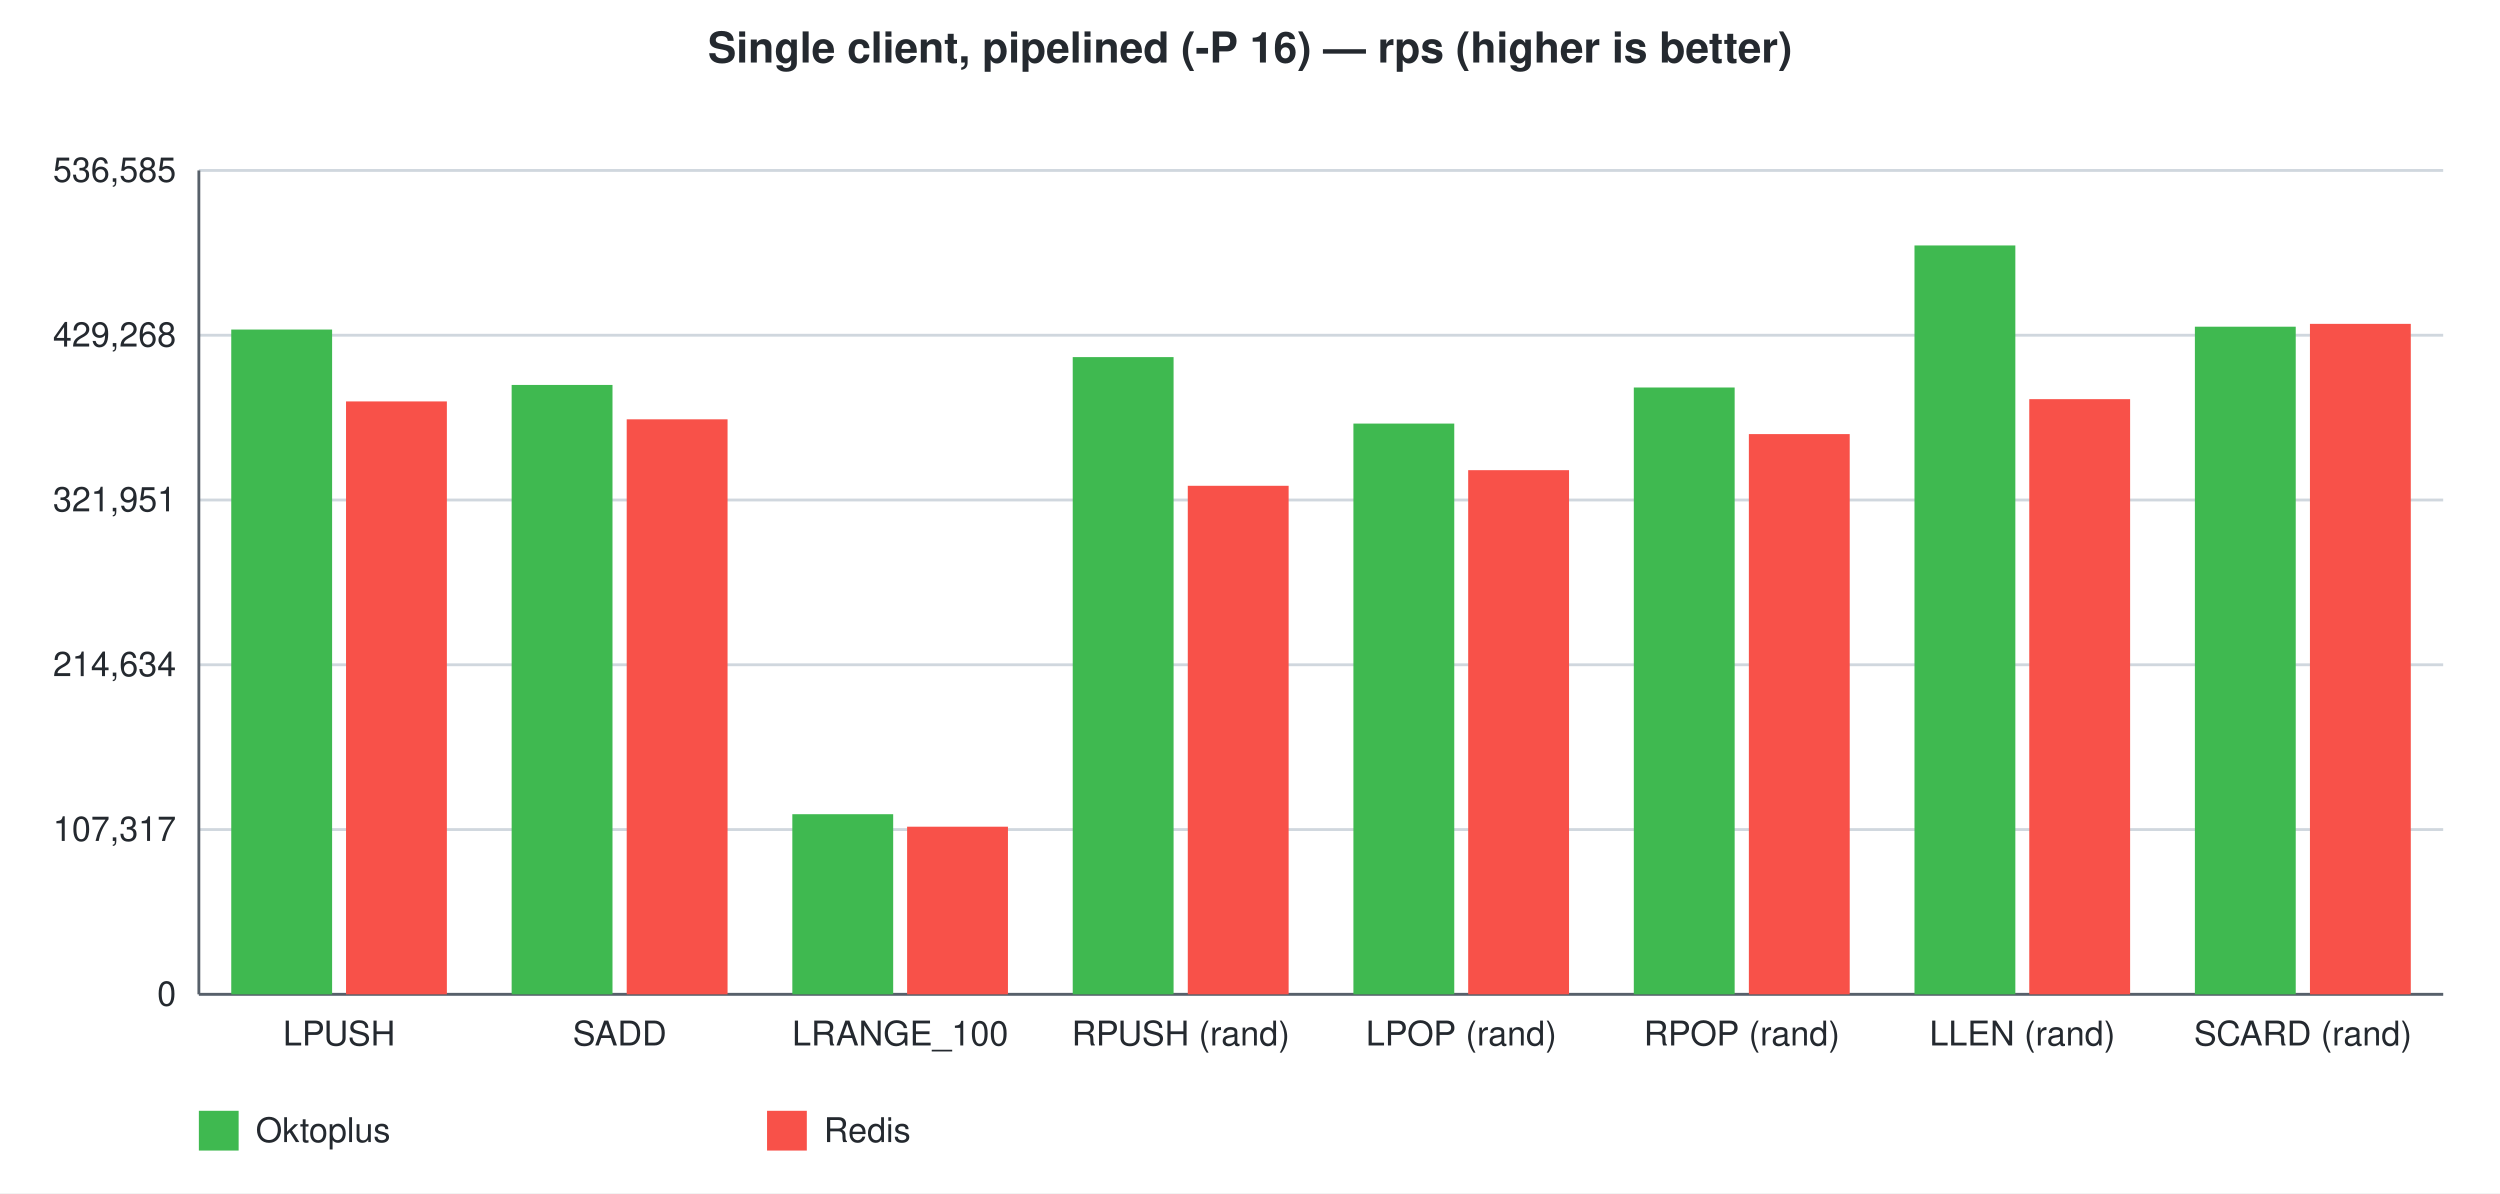
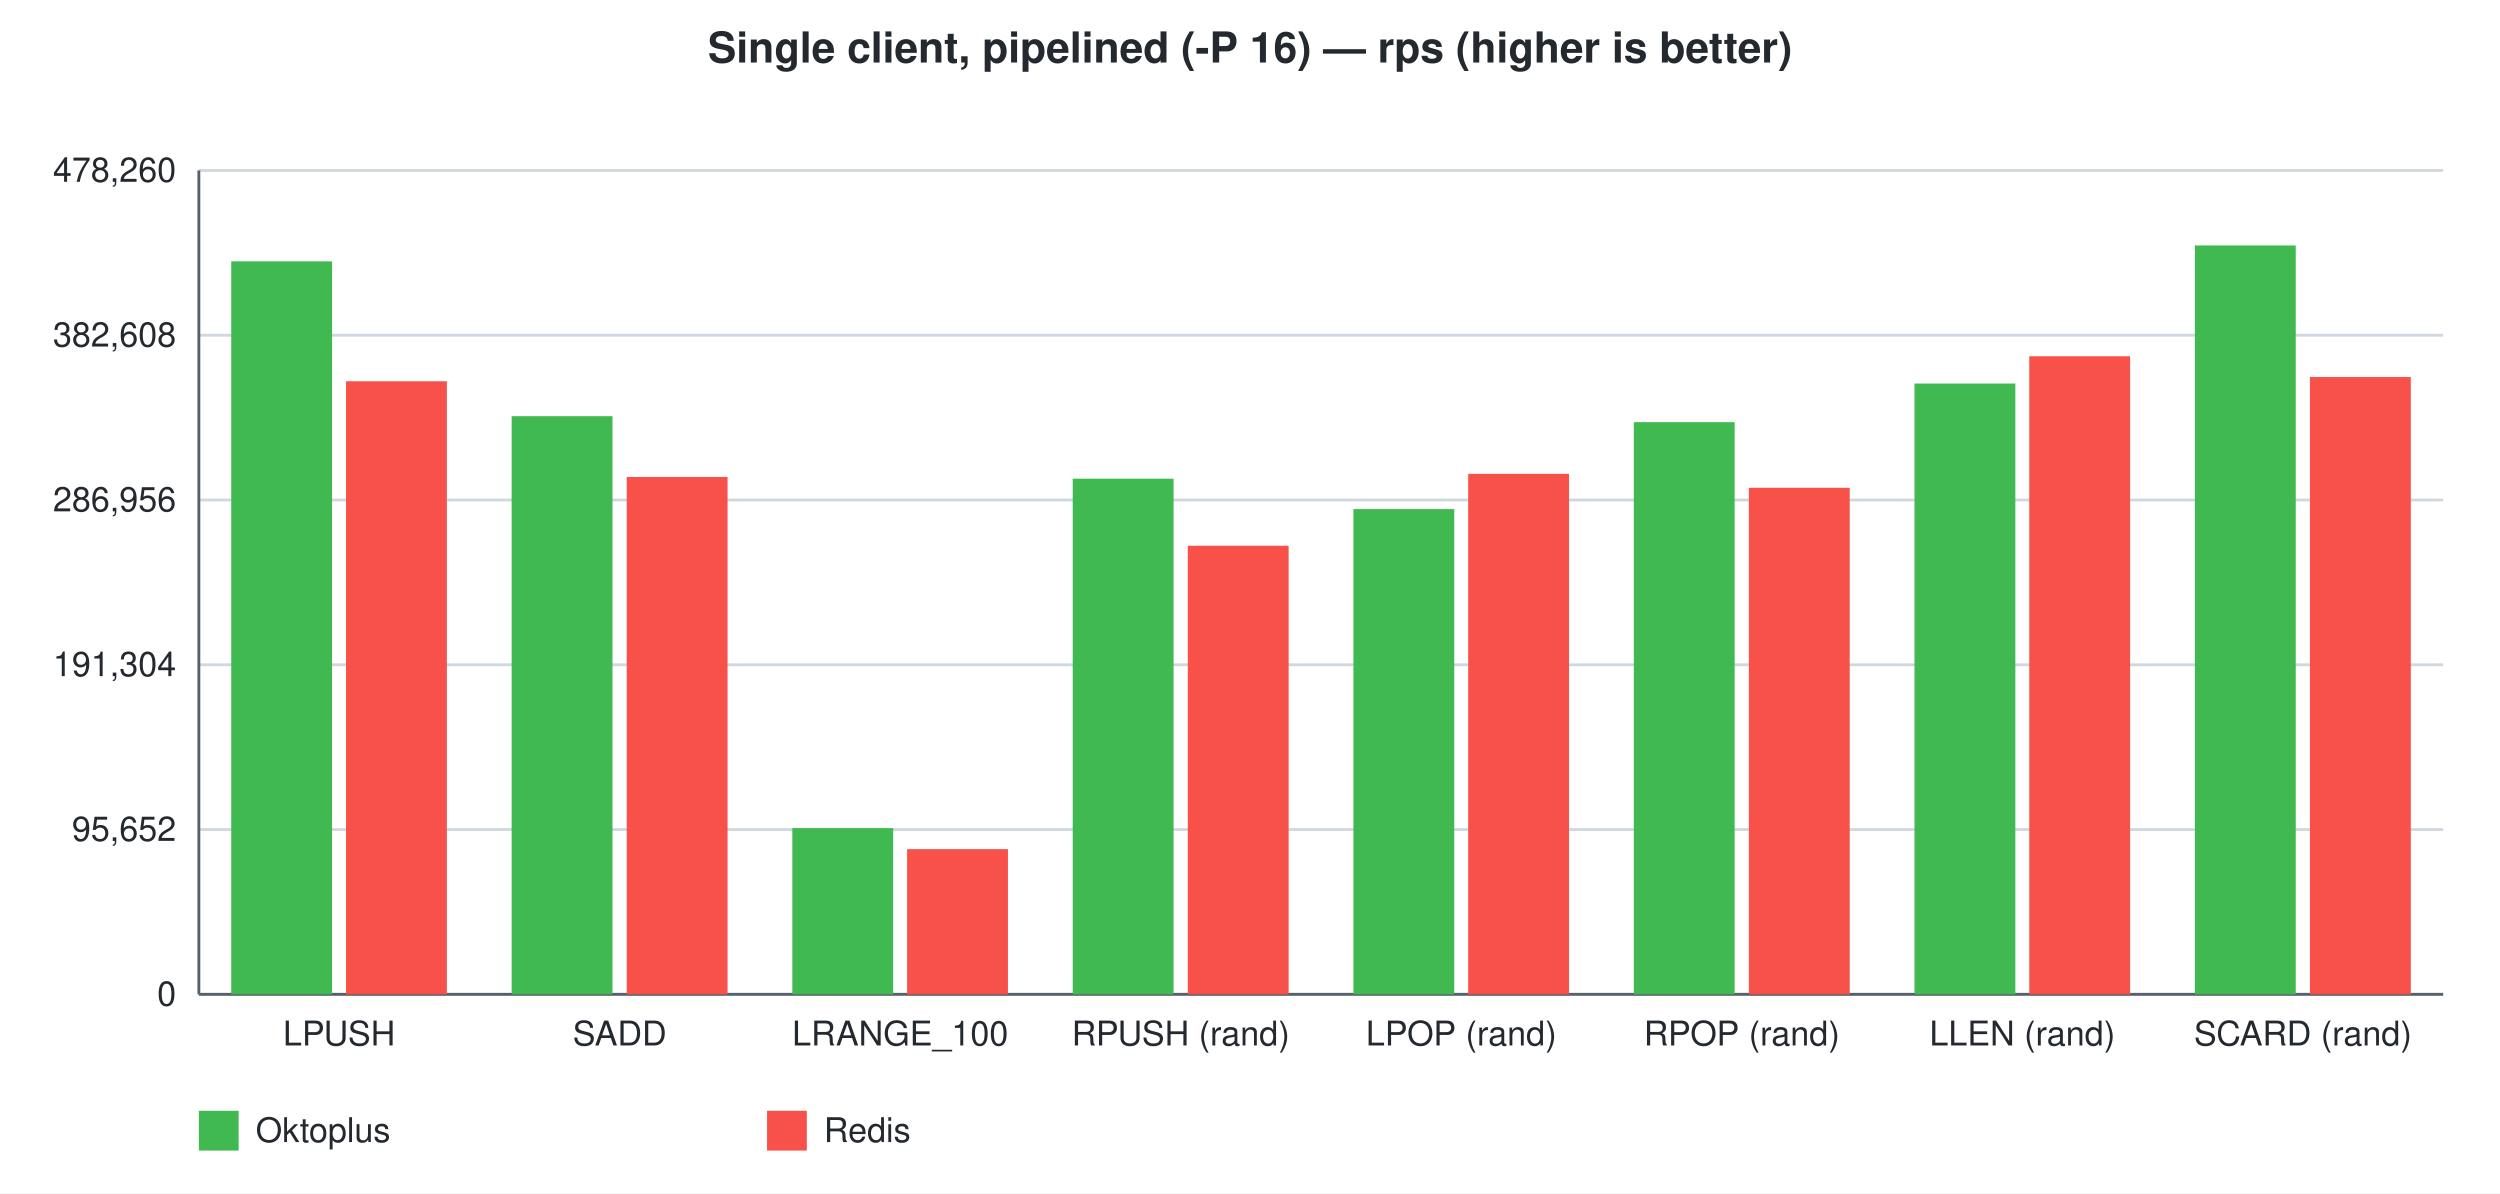
<svg xmlns="http://www.w3.org/2000/svg" width="880" height="420" viewBox="0 0 880 420" font-family="-apple-system, Segoe UI, Helvetica, Arial, sans-serif" font-size="12">
  <rect width="880" height="420" fill="#ffffff" />
  <text x="440.0" y="22" text-anchor="middle" fill="#24292f" font-size="15" font-weight="600">Single client, pipelined (-P 16) — rps (higher is better)</text>
  <line x1="70" y1="350.0" x2="860" y2="350.0" stroke="#d0d7de" stroke-width="1" />
  <text x="62" y="354.0" text-anchor="end" fill="#24292f">0</text>
  <line x1="70" y1="292.0" x2="860" y2="292.0" stroke="#d0d7de" stroke-width="1" />
-   <text x="62" y="296.0" text-anchor="end" fill="#24292f">107,317</text>
+   <text x="62" y="296.0" text-anchor="end" fill="#24292f">95,652</text>
  <line x1="70" y1="234.0" x2="860" y2="234.0" stroke="#d0d7de" stroke-width="1" />
-   <text x="62" y="238.0" text-anchor="end" fill="#24292f">214,634</text>
+   <text x="62" y="238.0" text-anchor="end" fill="#24292f">191,304</text>
  <line x1="70" y1="176.0" x2="860" y2="176.0" stroke="#d0d7de" stroke-width="1" />
-   <text x="62" y="180.0" text-anchor="end" fill="#24292f">321,951</text>
-   <line x1="70" y1="118.0" x2="860" y2="118.0" stroke="#d0d7de" stroke-width="1" />
-   <text x="62" y="122.0" text-anchor="end" fill="#24292f">429,268</text>
+   <text x="62" y="180.0" text-anchor="end" fill="#24292f">286,956</text>
+   <line x1="70" y1="118" x2="860" y2="118" stroke="#d0d7de" stroke-width="1" />
+   <text x="62" y="122" text-anchor="end" fill="#24292f">382,608</text>
  <line x1="70" y1="60.0" x2="860" y2="60.0" stroke="#d0d7de" stroke-width="1" />
-   <text x="62" y="64.0" text-anchor="end" fill="#24292f">536,585</text>
+   <text x="62" y="64.0" text-anchor="end" fill="#24292f">478,260</text>
  <line x1="70" y1="60" x2="70" y2="350" stroke="#57606a" stroke-width="1" />
  <line x1="70" y1="350" x2="860" y2="350" stroke="#57606a" stroke-width="1" />
  <text x="119.375" y="368" text-anchor="middle" fill="#24292f">LPUSH</text>
-   <rect x="81.4" y="116.0" width="35.5" height="234.0" fill="#3fb950" />
-   <rect x="121.8" y="141.3" width="35.5" height="208.7" fill="#f85149" />
+   <rect x="81.4" y="92.0" width="35.5" height="258.0" fill="#3fb950" />
+   <rect x="121.8" y="134.2" width="35.5" height="215.8" fill="#f85149" />
  <text x="218.125" y="368" text-anchor="middle" fill="#24292f">SADD</text>
-   <rect x="180.1" y="135.5" width="35.5" height="214.5" fill="#3fb950" />
-   <rect x="220.6" y="147.6" width="35.5" height="202.4" fill="#f85149" />
+   <rect x="180.1" y="146.5" width="35.5" height="203.5" fill="#3fb950" />
+   <rect x="220.6" y="167.9" width="35.5" height="182.1" fill="#f85149" />
  <text x="316.875" y="368" text-anchor="middle" fill="#24292f">LRANGE_100</text>
-   <rect x="278.9" y="286.6" width="35.5" height="63.4" fill="#3fb950" />
-   <rect x="319.3" y="291.0" width="35.5" height="59.0" fill="#f85149" />
+   <rect x="278.9" y="291.5" width="35.5" height="58.5" fill="#3fb950" />
+   <rect x="319.3" y="298.9" width="35.5" height="51.1" fill="#f85149" />
  <text x="415.625" y="368" text-anchor="middle" fill="#24292f">RPUSH (rand)</text>
-   <rect x="377.6" y="125.7" width="35.5" height="224.3" fill="#3fb950" />
-   <rect x="418.1" y="171.0" width="35.5" height="179.0" fill="#f85149" />
+   <rect x="377.6" y="168.5" width="35.5" height="181.5" fill="#3fb950" />
+   <rect x="418.1" y="192.1" width="35.5" height="157.9" fill="#f85149" />
  <text x="514.375" y="368" text-anchor="middle" fill="#24292f">LPOP (rand)</text>
-   <rect x="476.4" y="149.1" width="35.5" height="200.9" fill="#3fb950" />
-   <rect x="516.8" y="165.5" width="35.5" height="184.5" fill="#f85149" />
+   <rect x="476.4" y="179.2" width="35.5" height="170.8" fill="#3fb950" />
+   <rect x="516.8" y="166.8" width="35.5" height="183.2" fill="#f85149" />
  <text x="613.125" y="368" text-anchor="middle" fill="#24292f">RPOP (rand)</text>
-   <rect x="575.1" y="136.4" width="35.5" height="213.6" fill="#3fb950" />
-   <rect x="615.6" y="152.8" width="35.5" height="197.2" fill="#f85149" />
+   <rect x="575.1" y="148.6" width="35.5" height="201.4" fill="#3fb950" />
+   <rect x="615.6" y="171.7" width="35.5" height="178.3" fill="#f85149" />
  <text x="711.875" y="368" text-anchor="middle" fill="#24292f">LLEN (rand)</text>
-   <rect x="673.9" y="86.4" width="35.5" height="263.6" fill="#3fb950" />
-   <rect x="714.3" y="140.5" width="35.5" height="209.5" fill="#f85149" />
+   <rect x="673.9" y="135.0" width="35.5" height="215.0" fill="#3fb950" />
+   <rect x="714.3" y="125.4" width="35.5" height="224.6" fill="#f85149" />
  <text x="810.625" y="368" text-anchor="middle" fill="#24292f">SCARD (rand)</text>
-   <rect x="772.6" y="115.0" width="35.5" height="235.0" fill="#3fb950" />
-   <rect x="813.1" y="114.0" width="35.5" height="236.0" fill="#f85149" />
+   <rect x="772.6" y="86.4" width="35.5" height="263.6" fill="#3fb950" />
+   <rect x="813.1" y="132.7" width="35.5" height="217.3" fill="#f85149" />
  <rect x="70" y="391" width="14" height="14" fill="#3fb950" />
  <text x="90" y="402" fill="#24292f">Oktoplus</text>
  <rect x="270" y="391" width="14" height="14" fill="#f85149" />
  <text x="290" y="402" fill="#24292f">Redis</text>
</svg>
